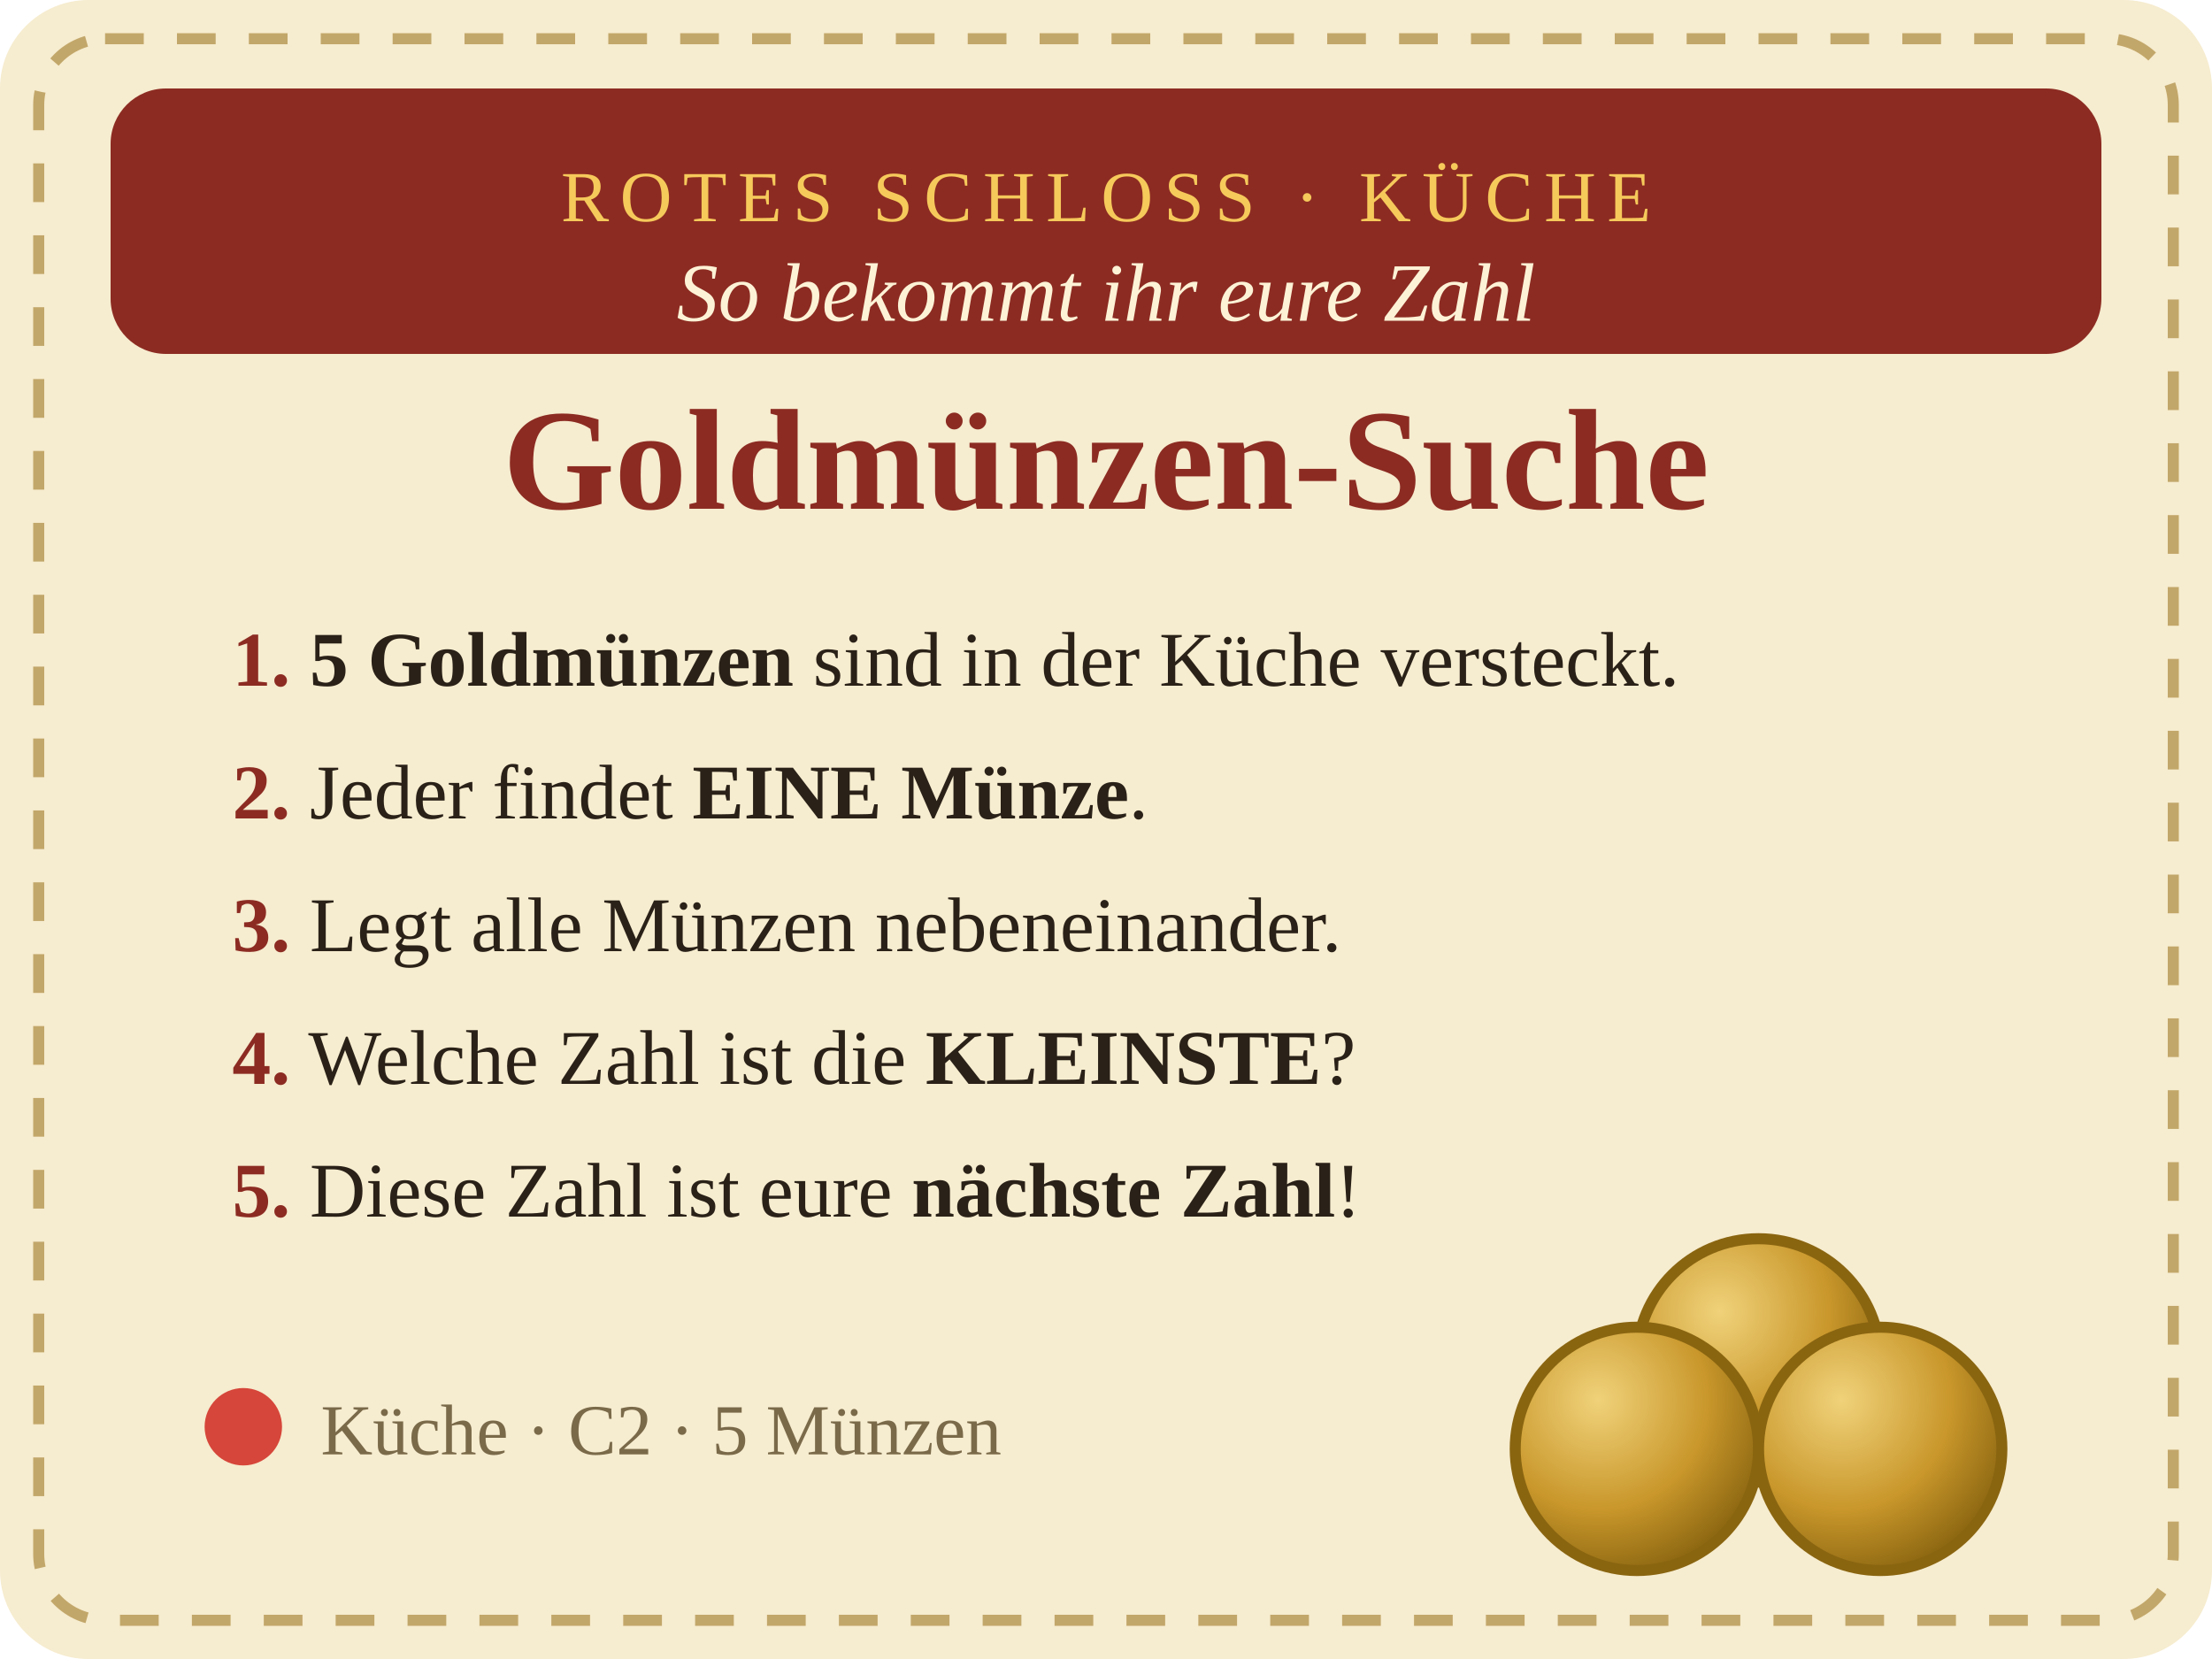
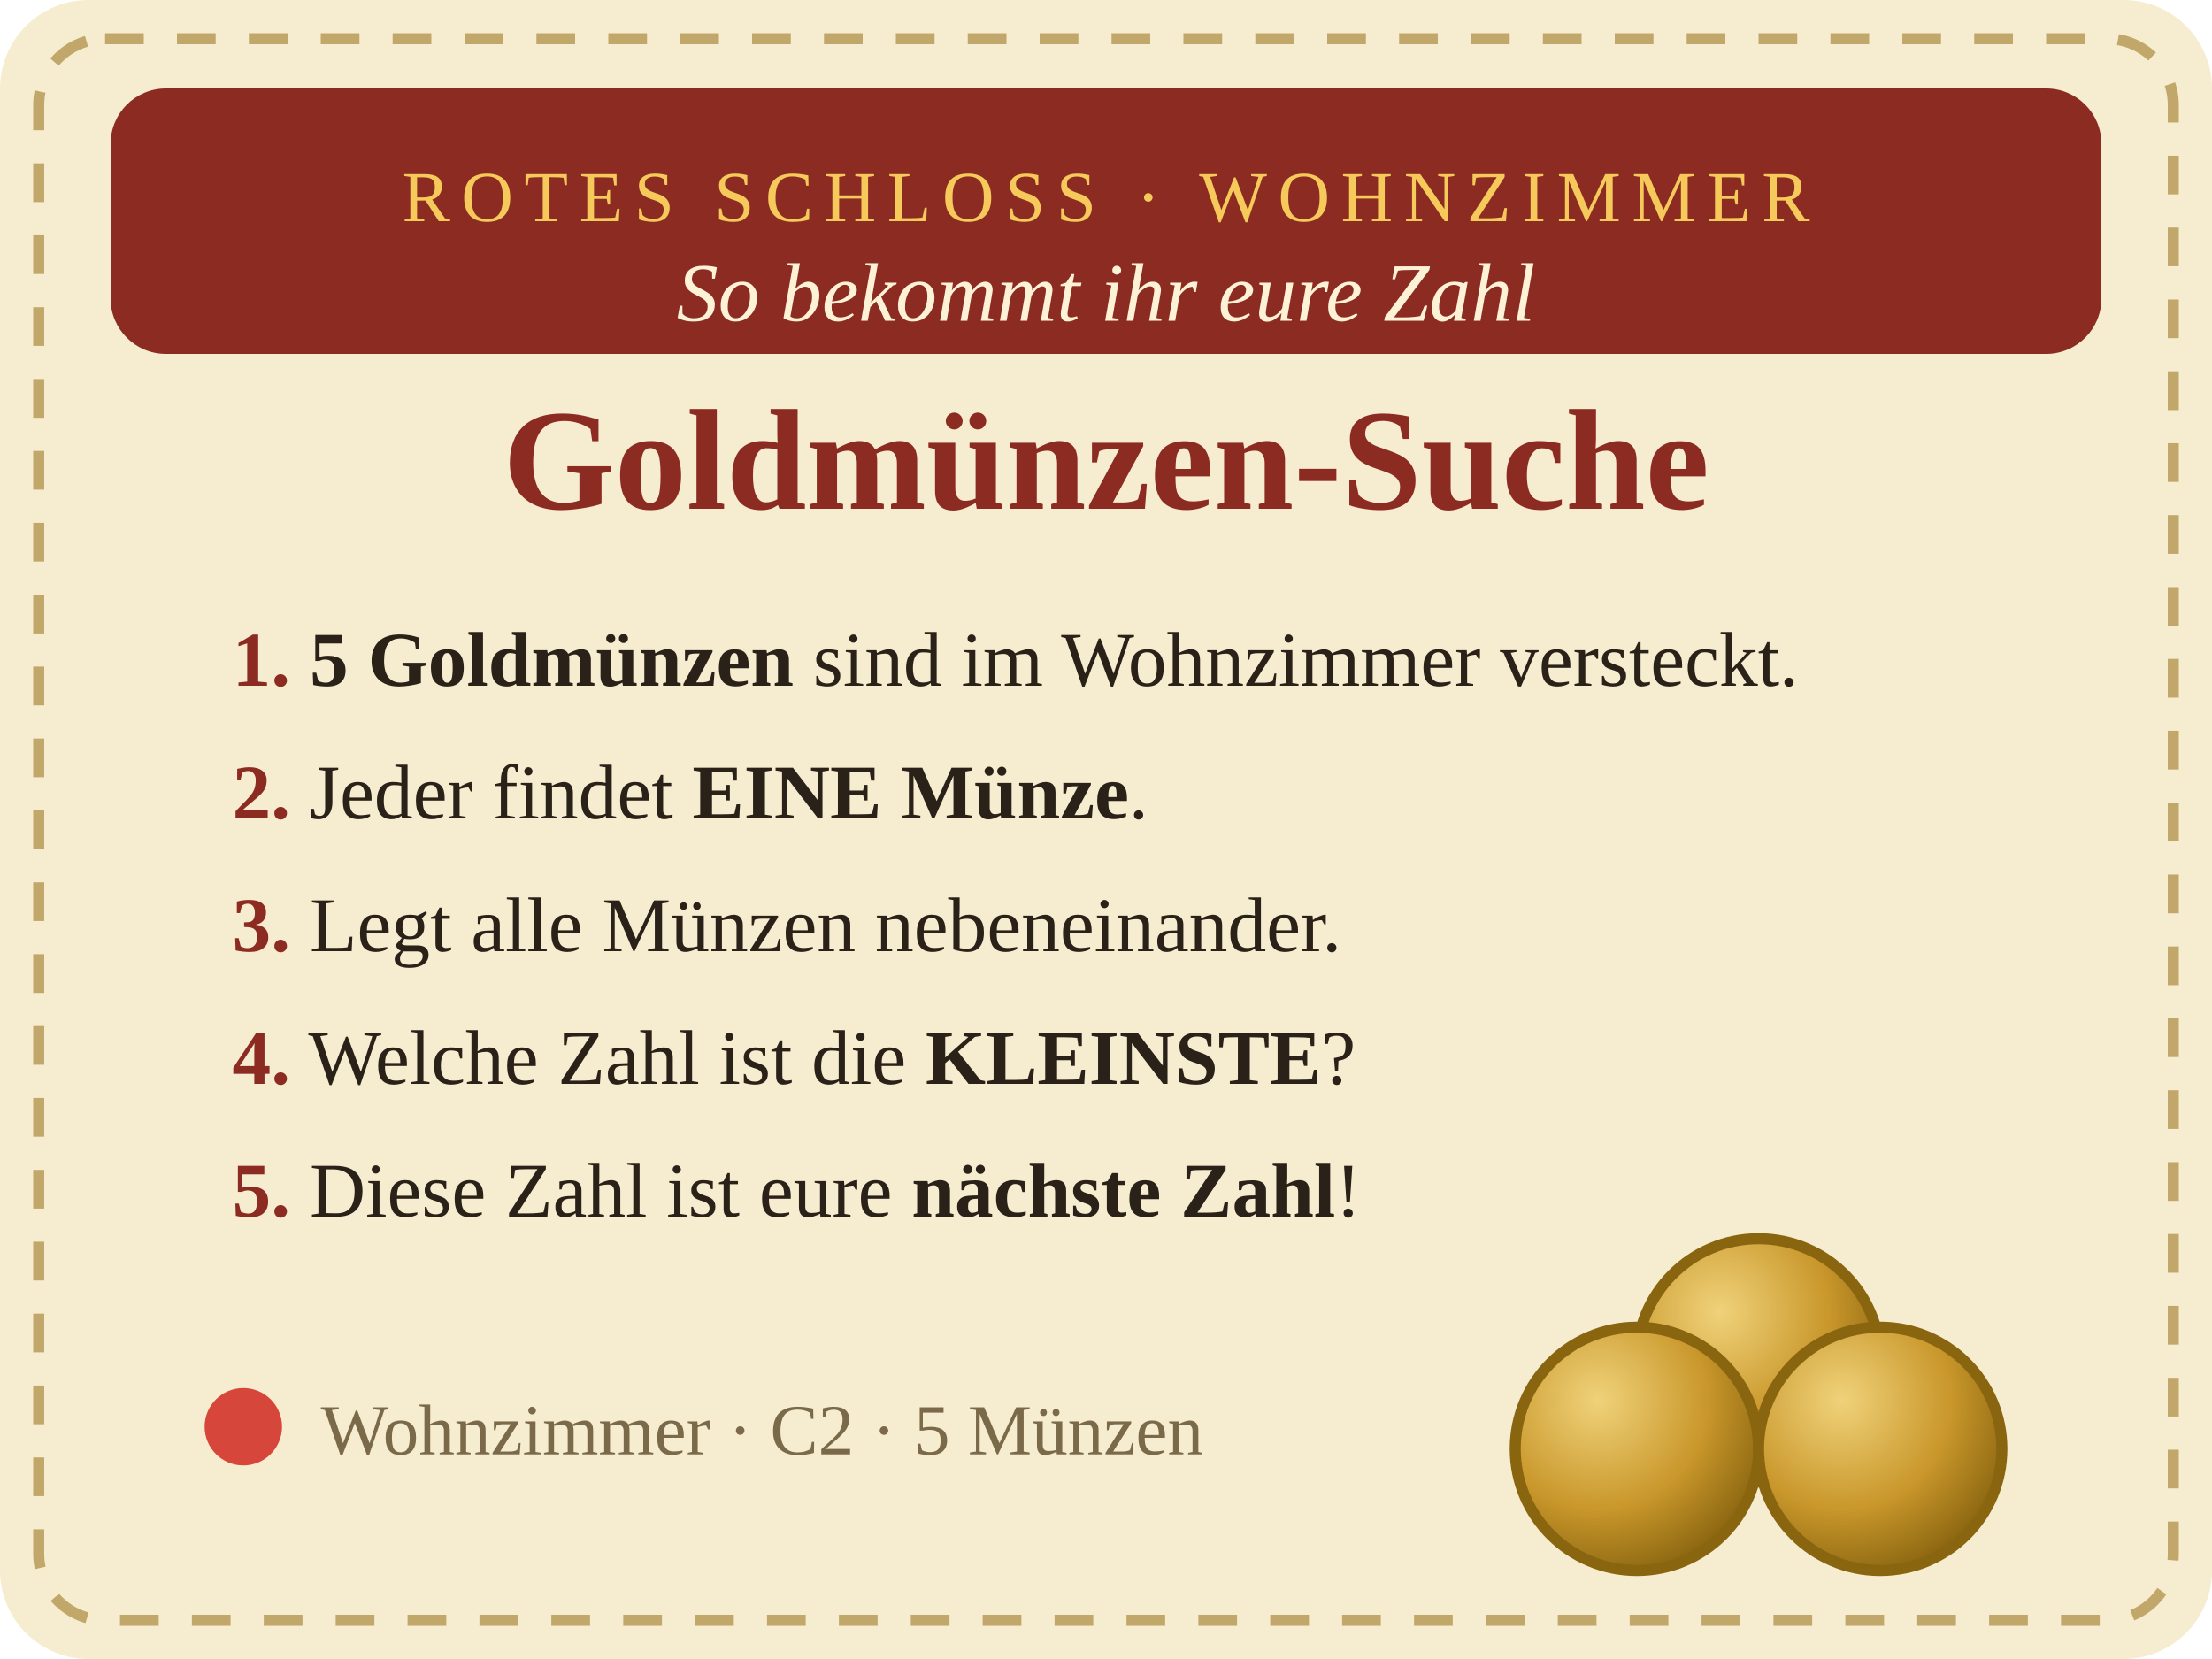
<svg xmlns="http://www.w3.org/2000/svg" viewBox="0 0 400 300" width="100mm" height="75mm" font-family="Georgia, 'Times New Roman', serif">
  <defs>
    <radialGradient id="c2-00-coin" cx="34%" cy="30%" r="75%">
      <stop offset="0" stop-color="#f0d27a" />
      <stop offset="0.6" stop-color="#c9972b" />
      <stop offset="1" stop-color="#8a6510" />
    </radialGradient>
  </defs>
  <rect x="0" y="0" width="400" height="300" rx="16" fill="#f6eccf" />
  <rect x="7" y="7" width="386" height="286" rx="12" fill="none" stroke="#c2a76a" stroke-width="2" stroke-dasharray="7 6" />
  <rect x="20" y="16" width="360" height="48" rx="10" fill="#8c2b22" />
-   <text x="200" y="40" text-anchor="middle" fill="#f6c95b" font-size="13" letter-spacing="2">ROTES SCHLOSS · KÜCHE</text>
+   <text x="200" y="40" text-anchor="middle" fill="#f6c95b" font-size="13" letter-spacing="2">ROTES SCHLOSS · WOHNZIMMER</text>
  <text x="200" y="58" text-anchor="middle" fill="#fdf2d6" font-size="15" font-style="italic">So bekommt ihr eure Zahl</text>
  <text x="200" y="92" text-anchor="middle" fill="#8c2b22" font-size="26" font-weight="700">Goldmünzen-Suche</text>
  <g fill="#2a2118" font-size="14">
    <text x="42" y="124">
      <tspan fill="#8c2b22" font-weight="700">1.</tspan>
-       <tspan font-weight="700">5 Goldmünzen</tspan> sind in der Küche versteckt.</text>
+       <tspan font-weight="700">5 Goldmünzen</tspan> sind im Wohnzimmer versteckt.</text>
    <text x="42" y="148">
      <tspan fill="#8c2b22" font-weight="700">2.</tspan>  Jeder findet <tspan font-weight="700">EINE Münze</tspan>.</text>
    <text x="42" y="172">
      <tspan fill="#8c2b22" font-weight="700">3.</tspan>  Legt alle Münzen nebeneinander.</text>
    <text x="42" y="196">
      <tspan fill="#8c2b22" font-weight="700">4.</tspan>  Welche Zahl ist die <tspan font-weight="700">KLEINSTE</tspan>?</text>
    <text x="42" y="220">
      <tspan fill="#8c2b22" font-weight="700">5.</tspan>  Diese Zahl ist eure <tspan font-weight="700">nächste Zahl</tspan>!</text>
  </g>
  <circle cx="318" cy="246" r="22" fill="url(#c2-00-coin)" stroke="#8a6510" stroke-width="2" />
  <circle cx="296" cy="262" r="22" fill="url(#c2-00-coin)" stroke="#8a6510" stroke-width="2" />
  <circle cx="340" cy="262" r="22" fill="url(#c2-00-coin)" stroke="#8a6510" stroke-width="2" />
  <circle cx="44" cy="258" r="7" fill="#d6463a" />
-   <text x="58" y="263" fill="#7a6a4a" font-size="13">Küche · C2 · 5 Münzen</text>
+   <text x="58" y="263" fill="#7a6a4a" font-size="13">Wohnzimmer · C2 · 5 Münzen</text>
</svg>
